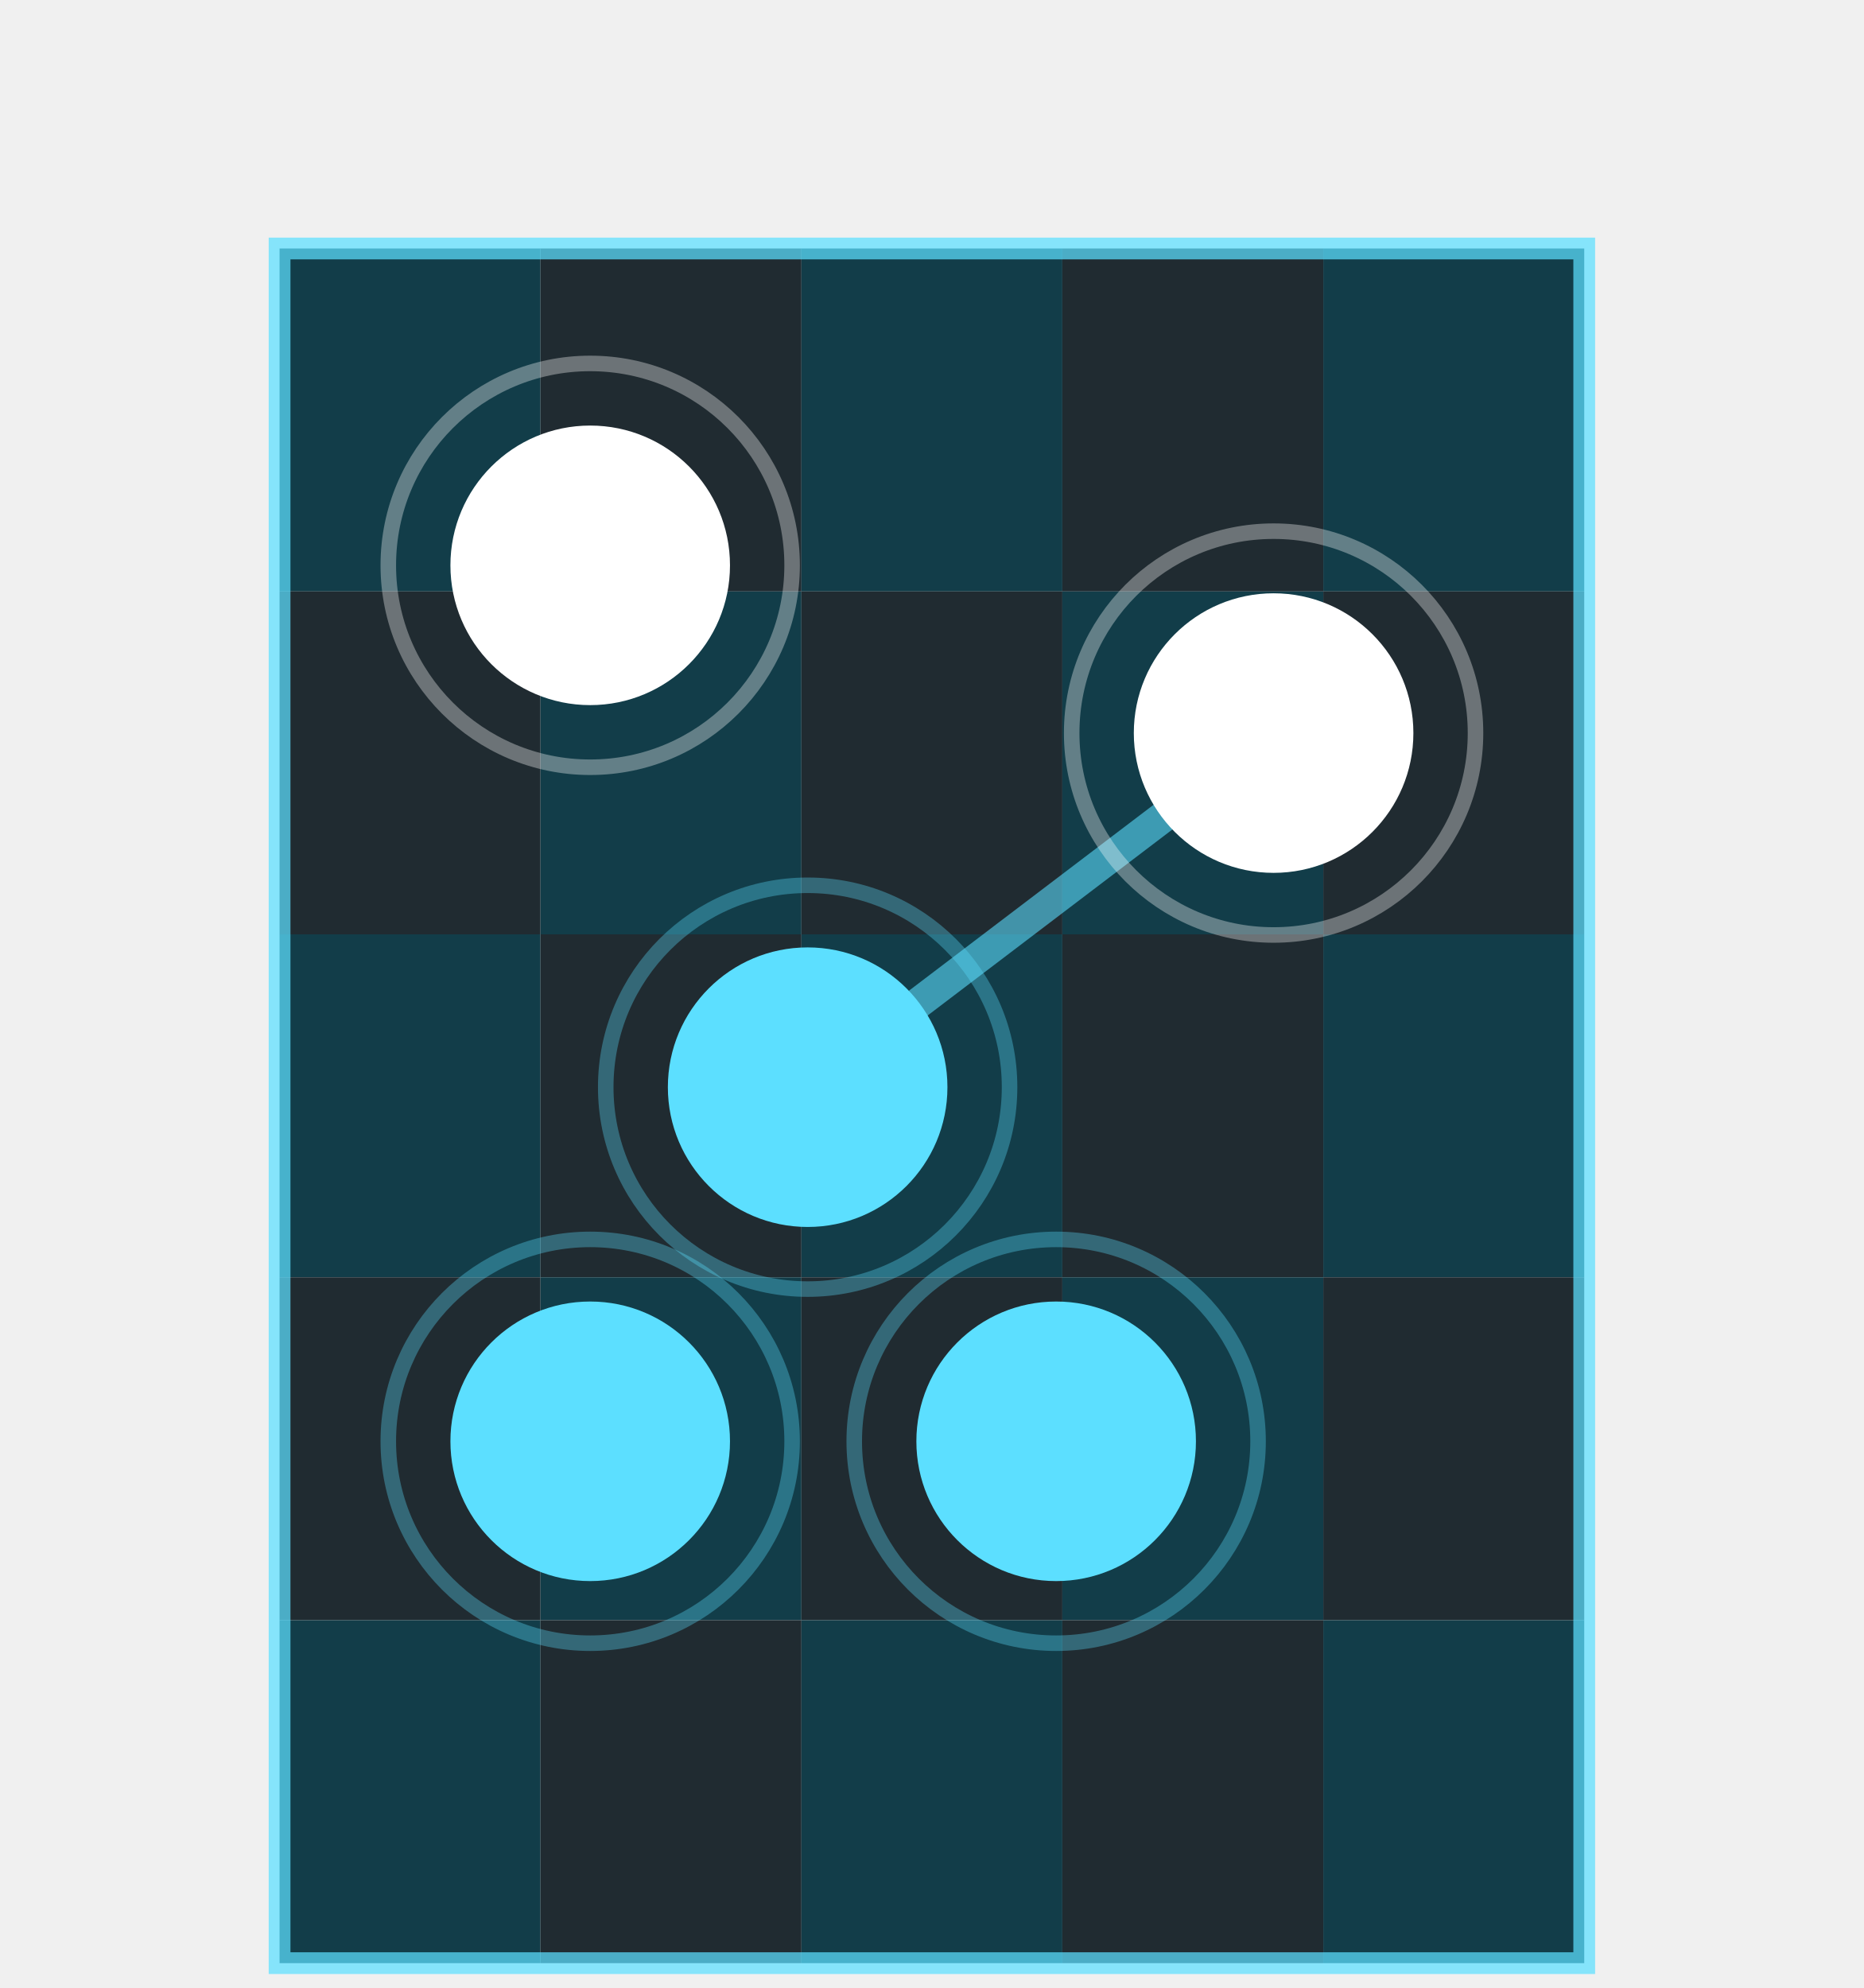
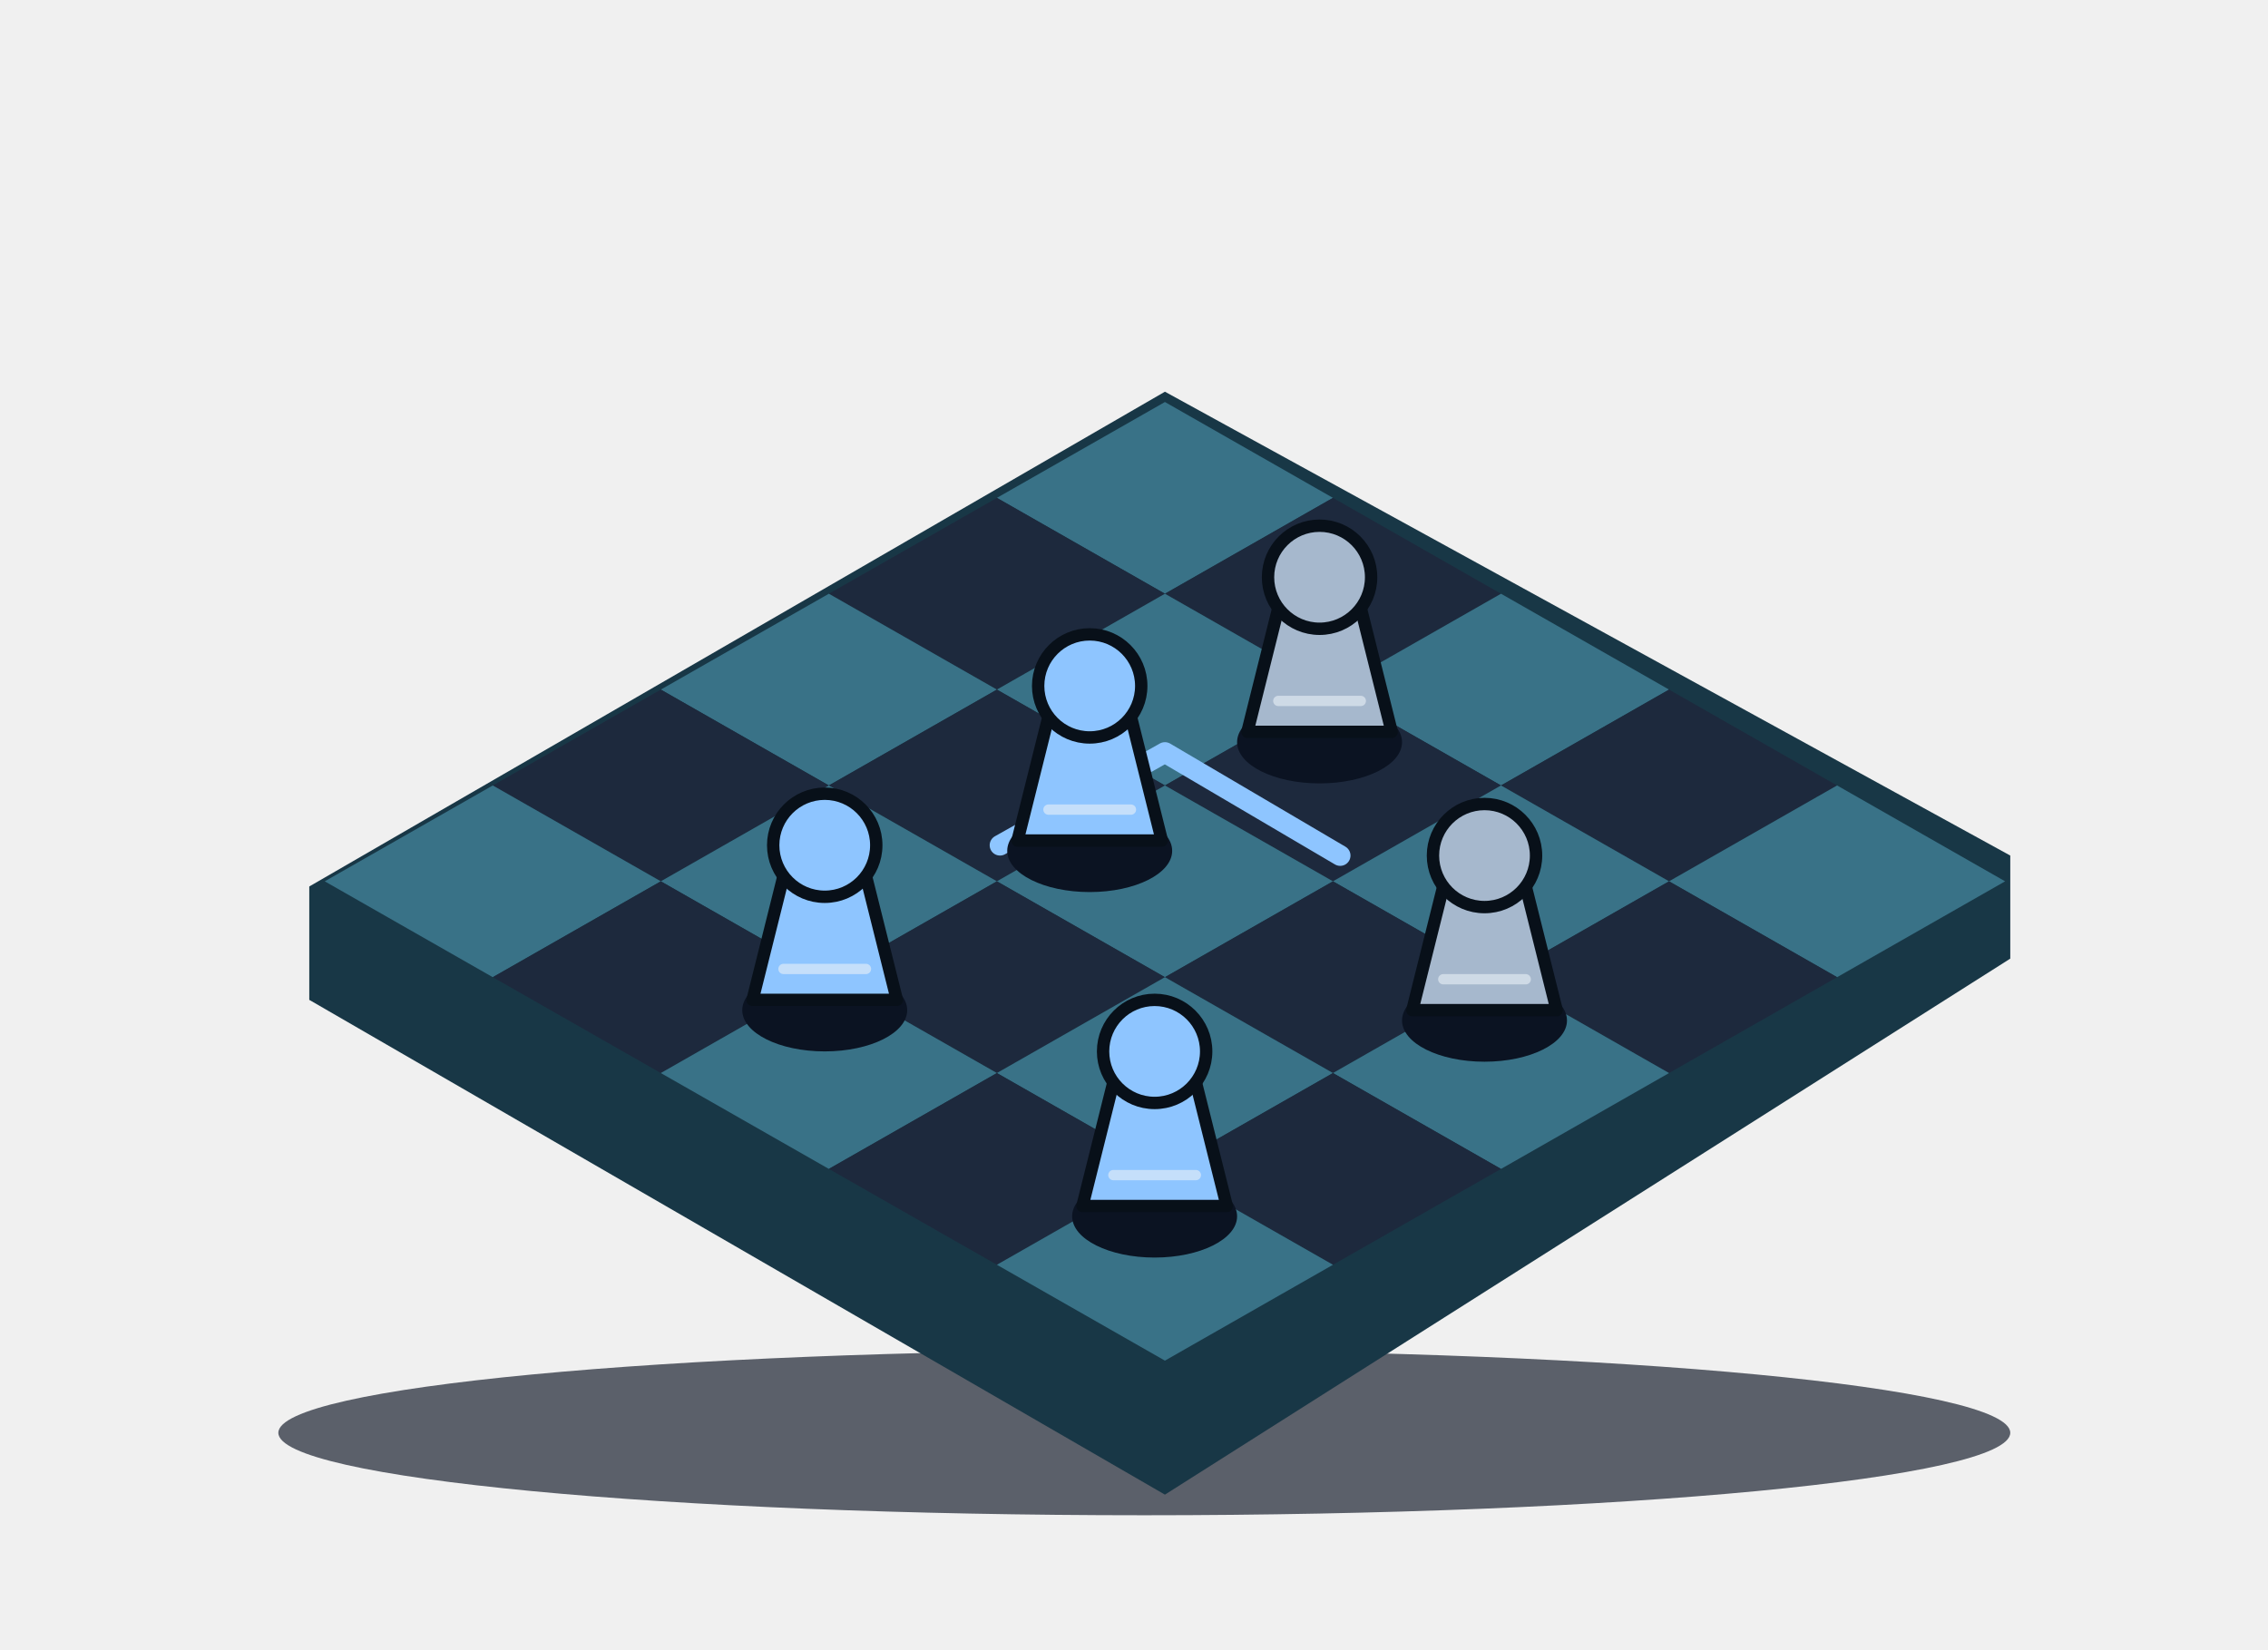
- <svg xmlns="http://www.w3.org/2000/svg" viewBox="100 -4 120 128" role="img" aria-label="Five-by-five board mid-duel">
-   <rect x="118" y="12" width="16.8" height="22.08" fill="#123d49" />
-   <rect x="134.8" y="12" width="16.8" height="22.08" fill="#202b31" />
-   <rect x="151.6" y="12" width="16.8" height="22.08" fill="#123d49" />
-   <rect x="168.4" y="12" width="16.8" height="22.08" fill="#202b31" />
-   <rect x="185.2" y="12" width="16.8" height="22.08" fill="#123d49" />
-   <rect x="118" y="34.08" width="16.8" height="22.08" fill="#202b31" />
-   <rect x="134.8" y="34.08" width="16.8" height="22.08" fill="#123d49" />
-   <rect x="151.6" y="34.08" width="16.8" height="22.08" fill="#202b31" />
-   <rect x="168.4" y="34.08" width="16.8" height="22.08" fill="#123d49" />
-   <rect x="185.2" y="34.08" width="16.8" height="22.08" fill="#202b31" />
-   <rect x="118" y="56.16" width="16.8" height="22.08" fill="#123d49" />
-   <rect x="134.8" y="56.16" width="16.8" height="22.08" fill="#202b31" />
-   <rect x="151.6" y="56.16" width="16.8" height="22.08" fill="#123d49" />
-   <rect x="168.4" y="56.16" width="16.8" height="22.08" fill="#202b31" />
-   <rect x="185.2" y="56.16" width="16.8" height="22.08" fill="#123d49" />
-   <rect x="118" y="78.24" width="16.8" height="22.08" fill="#202b31" />
-   <rect x="134.8" y="78.24" width="16.8" height="22.08" fill="#123d49" />
-   <rect x="151.6" y="78.24" width="16.8" height="22.08" fill="#202b31" />
-   <rect x="168.4" y="78.24" width="16.8" height="22.08" fill="#123d49" />
-   <rect x="185.2" y="78.24" width="16.8" height="22.08" fill="#202b31" />
-   <rect x="118" y="100.32" width="16.8" height="22.08" fill="#123d49" />
-   <rect x="134.8" y="100.32" width="16.8" height="22.08" fill="#202b31" />
-   <rect x="151.6" y="100.32" width="16.8" height="22.08" fill="#123d49" />
-   <rect x="168.4" y="100.32" width="16.8" height="22.08" fill="#202b31" />
-   <rect x="185.2" y="100.32" width="16.8" height="22.08" fill="#123d49" />
-   <rect x="118" y="12" width="84" height="110.4" fill="none" stroke="#5cdfff" stroke-opacity="0.72" stroke-width="1.4" />
-   <path d="M152 66 182 43.2" stroke="#5cdfff" stroke-opacity="0.58" stroke-width="2" />
-   <circle cx="138" cy="88.8" r="13" fill="none" stroke="#5cdfff" stroke-opacity="0.34" />
-   <circle cx="138" cy="88.8" r="9" fill="#5cdfff" />
-   <circle cx="168" cy="88.8" r="13" fill="none" stroke="#5cdfff" stroke-opacity="0.34" />
-   <circle cx="168" cy="88.8" r="9" fill="#5cdfff" />
-   <circle cx="152" cy="66" r="13" fill="none" stroke="#5cdfff" stroke-opacity="0.34" />
-   <circle cx="152" cy="66" r="9" fill="#5cdfff" />
-   <circle cx="182" cy="43.2" r="13" fill="none" stroke="#ffffff" stroke-opacity="0.34" />
-   <circle cx="182" cy="43.2" r="9" fill="#ffffff" />
-   <circle cx="138" cy="32.4" r="13" fill="none" stroke="#ffffff" stroke-opacity="0.34" />
-   <circle cx="138" cy="32.4" r="9" fill="#ffffff" />
+ <svg xmlns="http://www.w3.org/2000/svg" viewBox="0 0 220 160">
+   <g opacity="1" transform="translate(0 0) translate(96 81) rotate(0) scale(1) translate(-96 -81)">
+     <ellipse cx="111" cy="139" rx="84" ry="8" fill="#0B1322" opacity="0.65" />
+     <polygon points="30,86 113,38 195,83 195,93 113,145 30,97" fill="#183746" stroke="none" stroke-width="1.2" stroke-linejoin="round" />
+   </g>
+   <g opacity="1" transform="translate(0 0) translate(96 81) rotate(0) scale(1) translate(-96 -81)">
+     <polygon points="113,39 129.3,48.3 113,57.6 96.7,48.3" fill="#397287" stroke="none" stroke-width="1.2" stroke-linejoin="round" />
+     <polygon points="129.3,48.3 145.6,57.6 129.3,66.9 113,57.6" fill="#1D293D" stroke="none" stroke-width="1.2" stroke-linejoin="round" />
+     <polygon points="145.6,57.6 161.9,66.9 145.6,76.2 129.3,66.9" fill="#397287" stroke="none" stroke-width="1.2" stroke-linejoin="round" />
+     <polygon points="161.9,66.9 178.2,76.2 161.9,85.5 145.6,76.2" fill="#1D293D" stroke="none" stroke-width="1.2" stroke-linejoin="round" />
+     <polygon points="178.2,76.2 194.5,85.5 178.2,94.8 161.9,85.5" fill="#397287" stroke="none" stroke-width="1.2" stroke-linejoin="round" />
+     <polygon points="96.7,48.3 113,57.6 96.7,66.9 80.4,57.6" fill="#1D293D" stroke="none" stroke-width="1.2" stroke-linejoin="round" />
+     <polygon points="113,57.6 129.3,66.9 113,76.2 96.7,66.9" fill="#397287" stroke="none" stroke-width="1.2" stroke-linejoin="round" />
+     <polygon points="129.3,66.9 145.6,76.2 129.3,85.5 113,76.2" fill="#1D293D" stroke="none" stroke-width="1.2" stroke-linejoin="round" />
+     <polygon points="145.6,76.2 161.9,85.5 145.6,94.8 129.3,85.5" fill="#397287" stroke="none" stroke-width="1.2" stroke-linejoin="round" />
+     <polygon points="161.9,85.5 178.2,94.8 161.9,104.1 145.6,94.8" fill="#1D293D" stroke="none" stroke-width="1.2" stroke-linejoin="round" />
+     <polygon points="80.4,57.6 96.7,66.9 80.4,76.2 64.1,66.9" fill="#397287" stroke="none" stroke-width="1.2" stroke-linejoin="round" />
+     <polygon points="96.7,66.9 113,76.2 96.7,85.5 80.4,76.2" fill="#1D293D" stroke="none" stroke-width="1.2" stroke-linejoin="round" />
+     <polygon points="113,76.2 129.3,85.5 113,94.8 96.7,85.5" fill="#397287" stroke="none" stroke-width="1.2" stroke-linejoin="round" />
+     <polygon points="129.3,85.5 145.6,94.8 129.3,104.1 113,94.8" fill="#1D293D" stroke="none" stroke-width="1.2" stroke-linejoin="round" />
+     <polygon points="145.6,94.8 161.9,104.1 145.6,113.4 129.3,104.1" fill="#397287" stroke="none" stroke-width="1.2" stroke-linejoin="round" />
+     <polygon points="64.1,66.9 80.4,76.2 64.1,85.5 47.8,76.2" fill="#1D293D" stroke="none" stroke-width="1.2" stroke-linejoin="round" />
+     <polygon points="80.4,76.2 96.7,85.5 80.4,94.8 64.1,85.5" fill="#397287" stroke="none" stroke-width="1.2" stroke-linejoin="round" />
+     <polygon points="96.7,85.5 113,94.8 96.7,104.1 80.4,94.8" fill="#1D293D" stroke="none" stroke-width="1.2" stroke-linejoin="round" />
+     <polygon points="113,94.8 129.3,104.1 113,113.4 96.7,104.1" fill="#397287" stroke="none" stroke-width="1.2" stroke-linejoin="round" />
+     <polygon points="129.3,104.1 145.6,113.4 129.3,122.7 113,113.4" fill="#1D293D" stroke="none" stroke-width="1.2" stroke-linejoin="round" />
+     <polygon points="47.8,76.2 64.1,85.5 47.8,94.8 31.5,85.5" fill="#397287" stroke="none" stroke-width="1.2" stroke-linejoin="round" />
+     <polygon points="64.1,85.5 80.4,94.8 64.1,104.1 47.8,94.8" fill="#1D293D" stroke="none" stroke-width="1.2" stroke-linejoin="round" />
+     <polygon points="80.4,94.8 96.7,104.1 80.4,113.4 64.1,104.1" fill="#397287" stroke="none" stroke-width="1.2" stroke-linejoin="round" />
+     <polygon points="96.7,104.1 113,113.4 96.7,122.7 80.4,113.4" fill="#1D293D" stroke="none" stroke-width="1.2" stroke-linejoin="round" />
+     <polygon points="113,113.4 129.3,122.7 113,132 96.7,122.7" fill="#397287" stroke="none" stroke-width="1.2" stroke-linejoin="round" />
+     <ellipse cx="80" cy="98" rx="8" ry="4" fill="#0B1322" opacity="1" />
+     <path d="M73 97l3-12h8l3 12Z" fill="#8EC5FF" stroke="#081019" stroke-width="1.2" stroke-linejoin="round" />
+     <circle cx="80" cy="82" r="5" fill="#8EC5FF" stroke="#081019" stroke-width="1.2" />
+     <path d="M76 94H84" fill="none" stroke="#EAF0F7" stroke-width="1" opacity="0.6" stroke-linecap="round" stroke-linejoin="round" />
+     <ellipse cx="112" cy="118" rx="8" ry="4" fill="#0B1322" opacity="1" />
+     <path d="M105 117l3-12h8l3 12Z" fill="#8EC5FF" stroke="#081019" stroke-width="1.2" stroke-linejoin="round" />
+     <circle cx="112" cy="102" r="5" fill="#8EC5FF" stroke="#081019" stroke-width="1.2" />
+     <path d="M108 114H116" fill="none" stroke="#EAF0F7" stroke-width="1" opacity="0.6" stroke-linecap="round" stroke-linejoin="round" />
+     <ellipse cx="144" cy="99" rx="8" ry="4" fill="#0B1322" opacity="1" />
+     <path d="M137 98l3-12h8l3 12Z" fill="#A6B8CD" stroke="#081019" stroke-width="1.2" stroke-linejoin="round" />
+     <circle cx="144" cy="83" r="5" fill="#A6B8CD" stroke="#081019" stroke-width="1.2" />
+     <path d="M140 95H148" fill="none" stroke="#EAF0F7" stroke-width="1" opacity="0.6" stroke-linecap="round" stroke-linejoin="round" />
+     <ellipse cx="128" cy="72" rx="8" ry="4" fill="#0B1322" opacity="1" />
+     <path d="M121 71l3-12h8l3 12Z" fill="#A6B8CD" stroke="#081019" stroke-width="1.2" stroke-linejoin="round" />
+     <circle cx="128" cy="56" r="5" fill="#A6B8CD" stroke="#081019" stroke-width="1.2" />
+     <path d="M124 68H132" fill="none" stroke="#EAF0F7" stroke-width="1" opacity="0.6" stroke-linecap="round" stroke-linejoin="round" />
+     <path d="M97 82 113 73 130 83" fill="none" stroke="#8EC5FF" stroke-width="2" opacity="1" stroke-linecap="round" stroke-linejoin="round" />
+   </g>
+   <g opacity="1" transform="translate(9.702624 -5.457726) translate(96 81) rotate(0) scale(1) translate(-96 -81)">
+     <ellipse cx="96" cy="88" rx="8" ry="4" fill="#0B1322" opacity="1" />
+     <path d="M89 87l3-12h8l3 12Z" fill="#8EC5FF" stroke="#081019" stroke-width="1.2" stroke-linejoin="round" />
+     <circle cx="96" cy="72" r="5" fill="#8EC5FF" stroke="#081019" stroke-width="1.2" />
+     <path d="M92 84H100" fill="none" stroke="#EAF0F7" stroke-width="1" opacity="0.6" stroke-linecap="round" stroke-linejoin="round" />
+   </g>
</svg>
